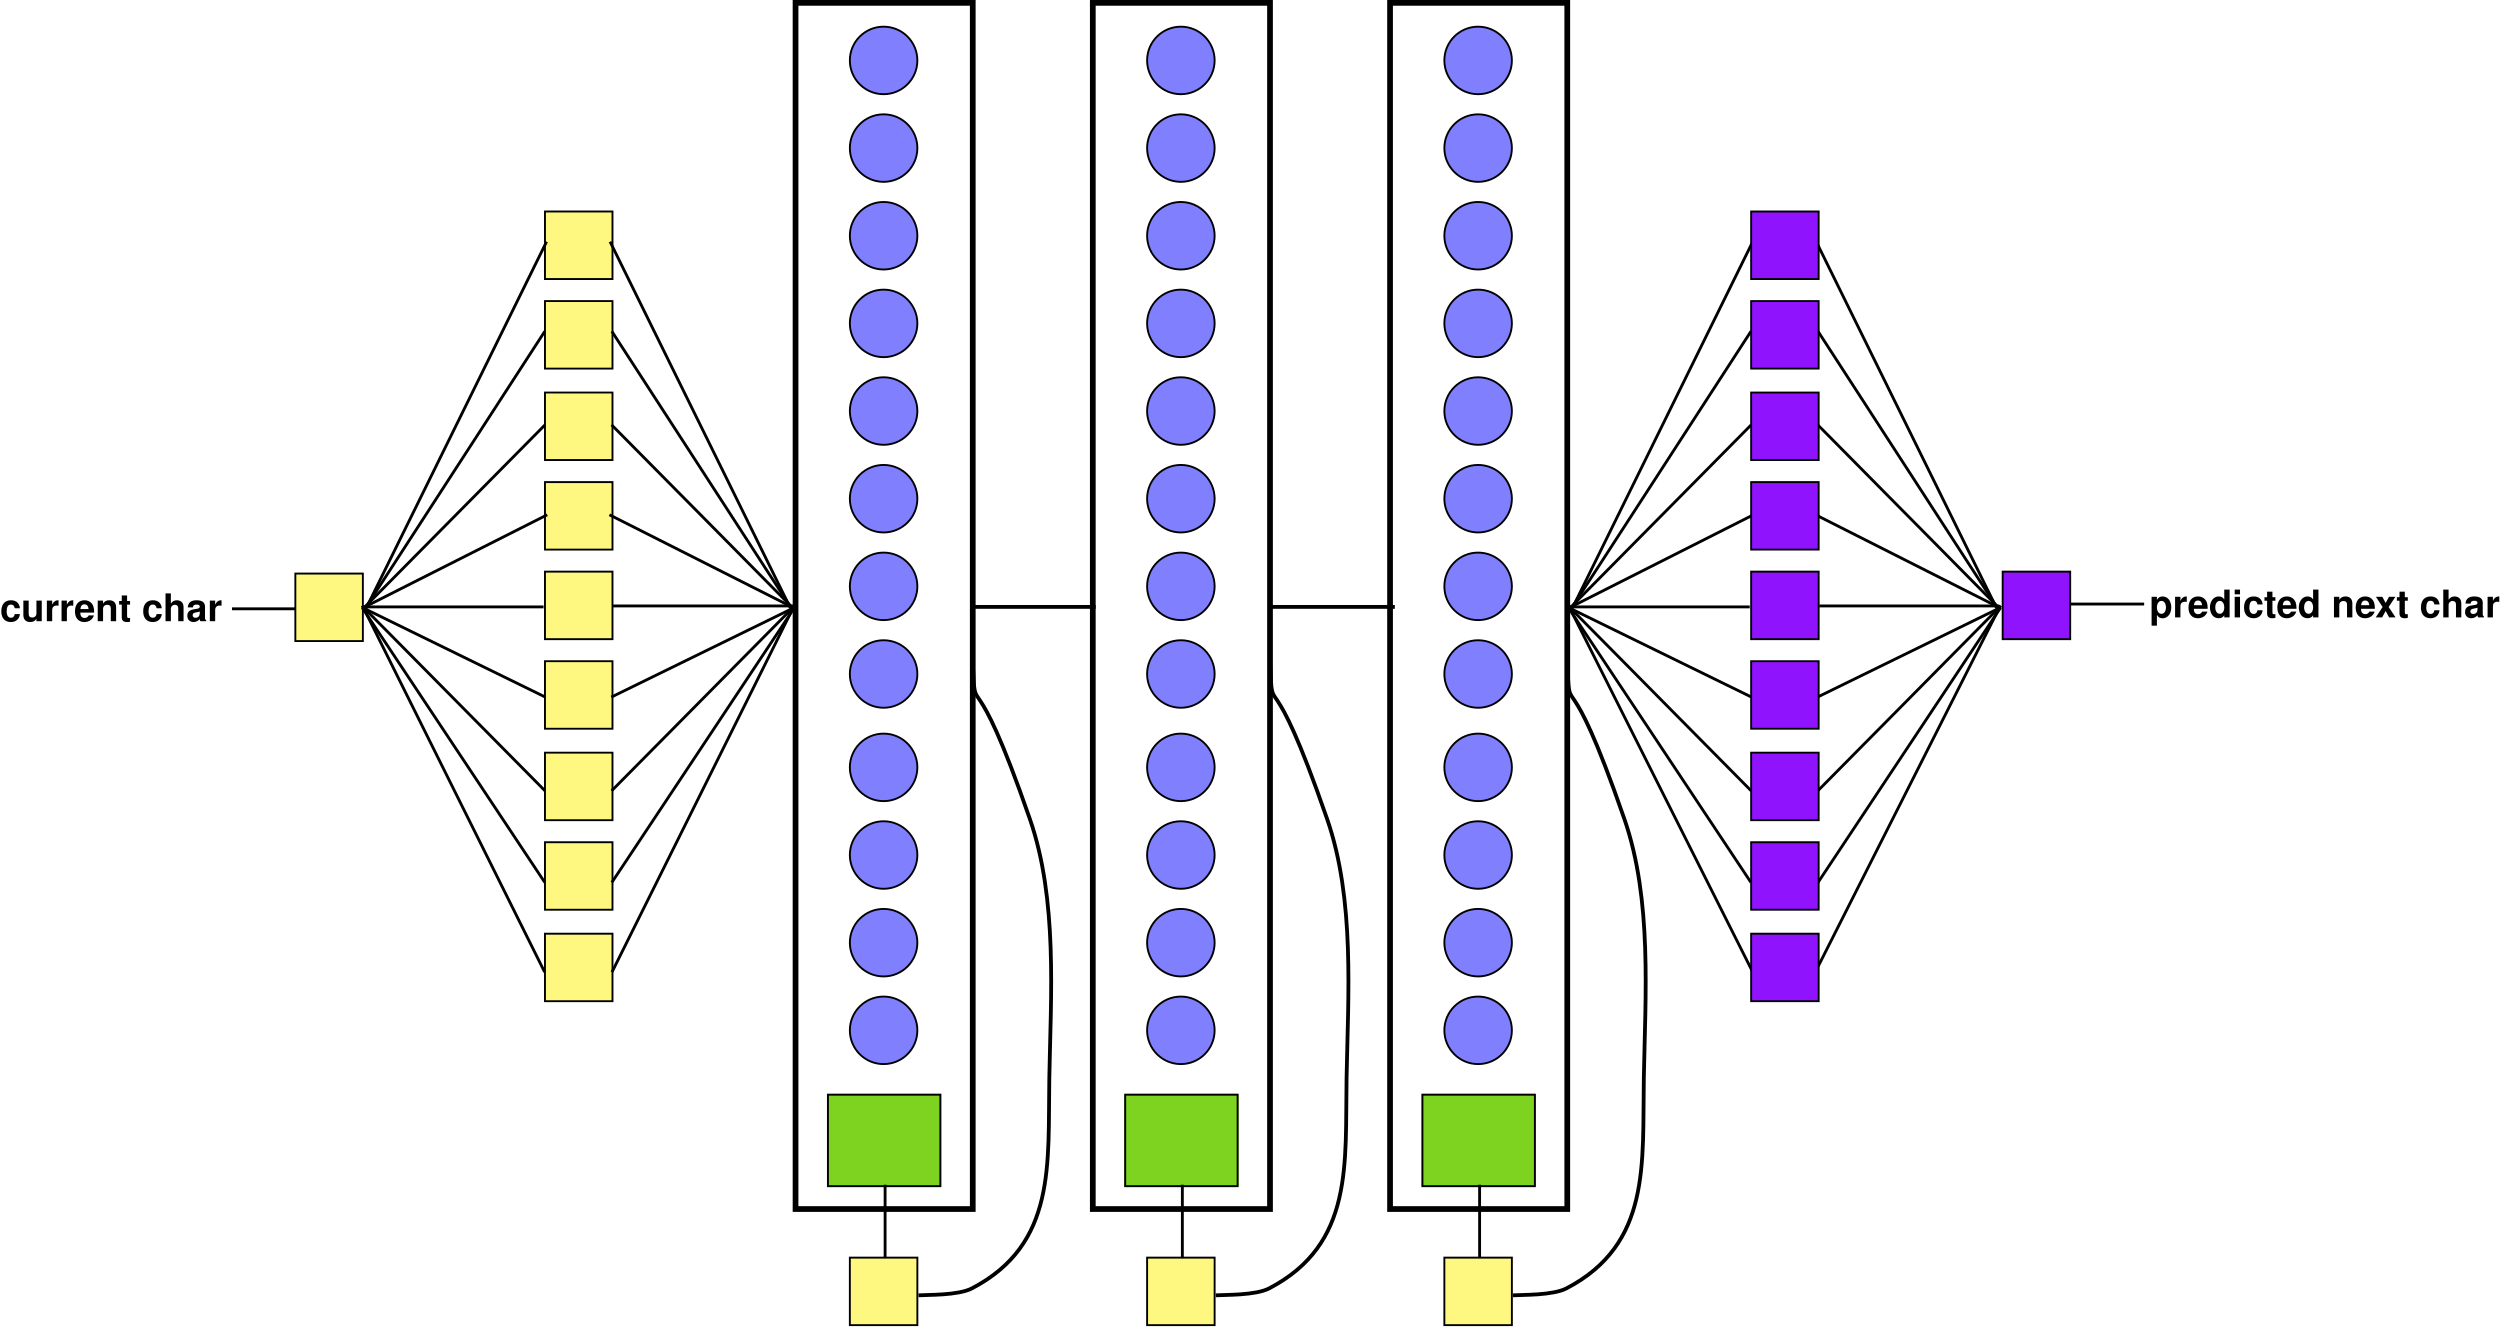
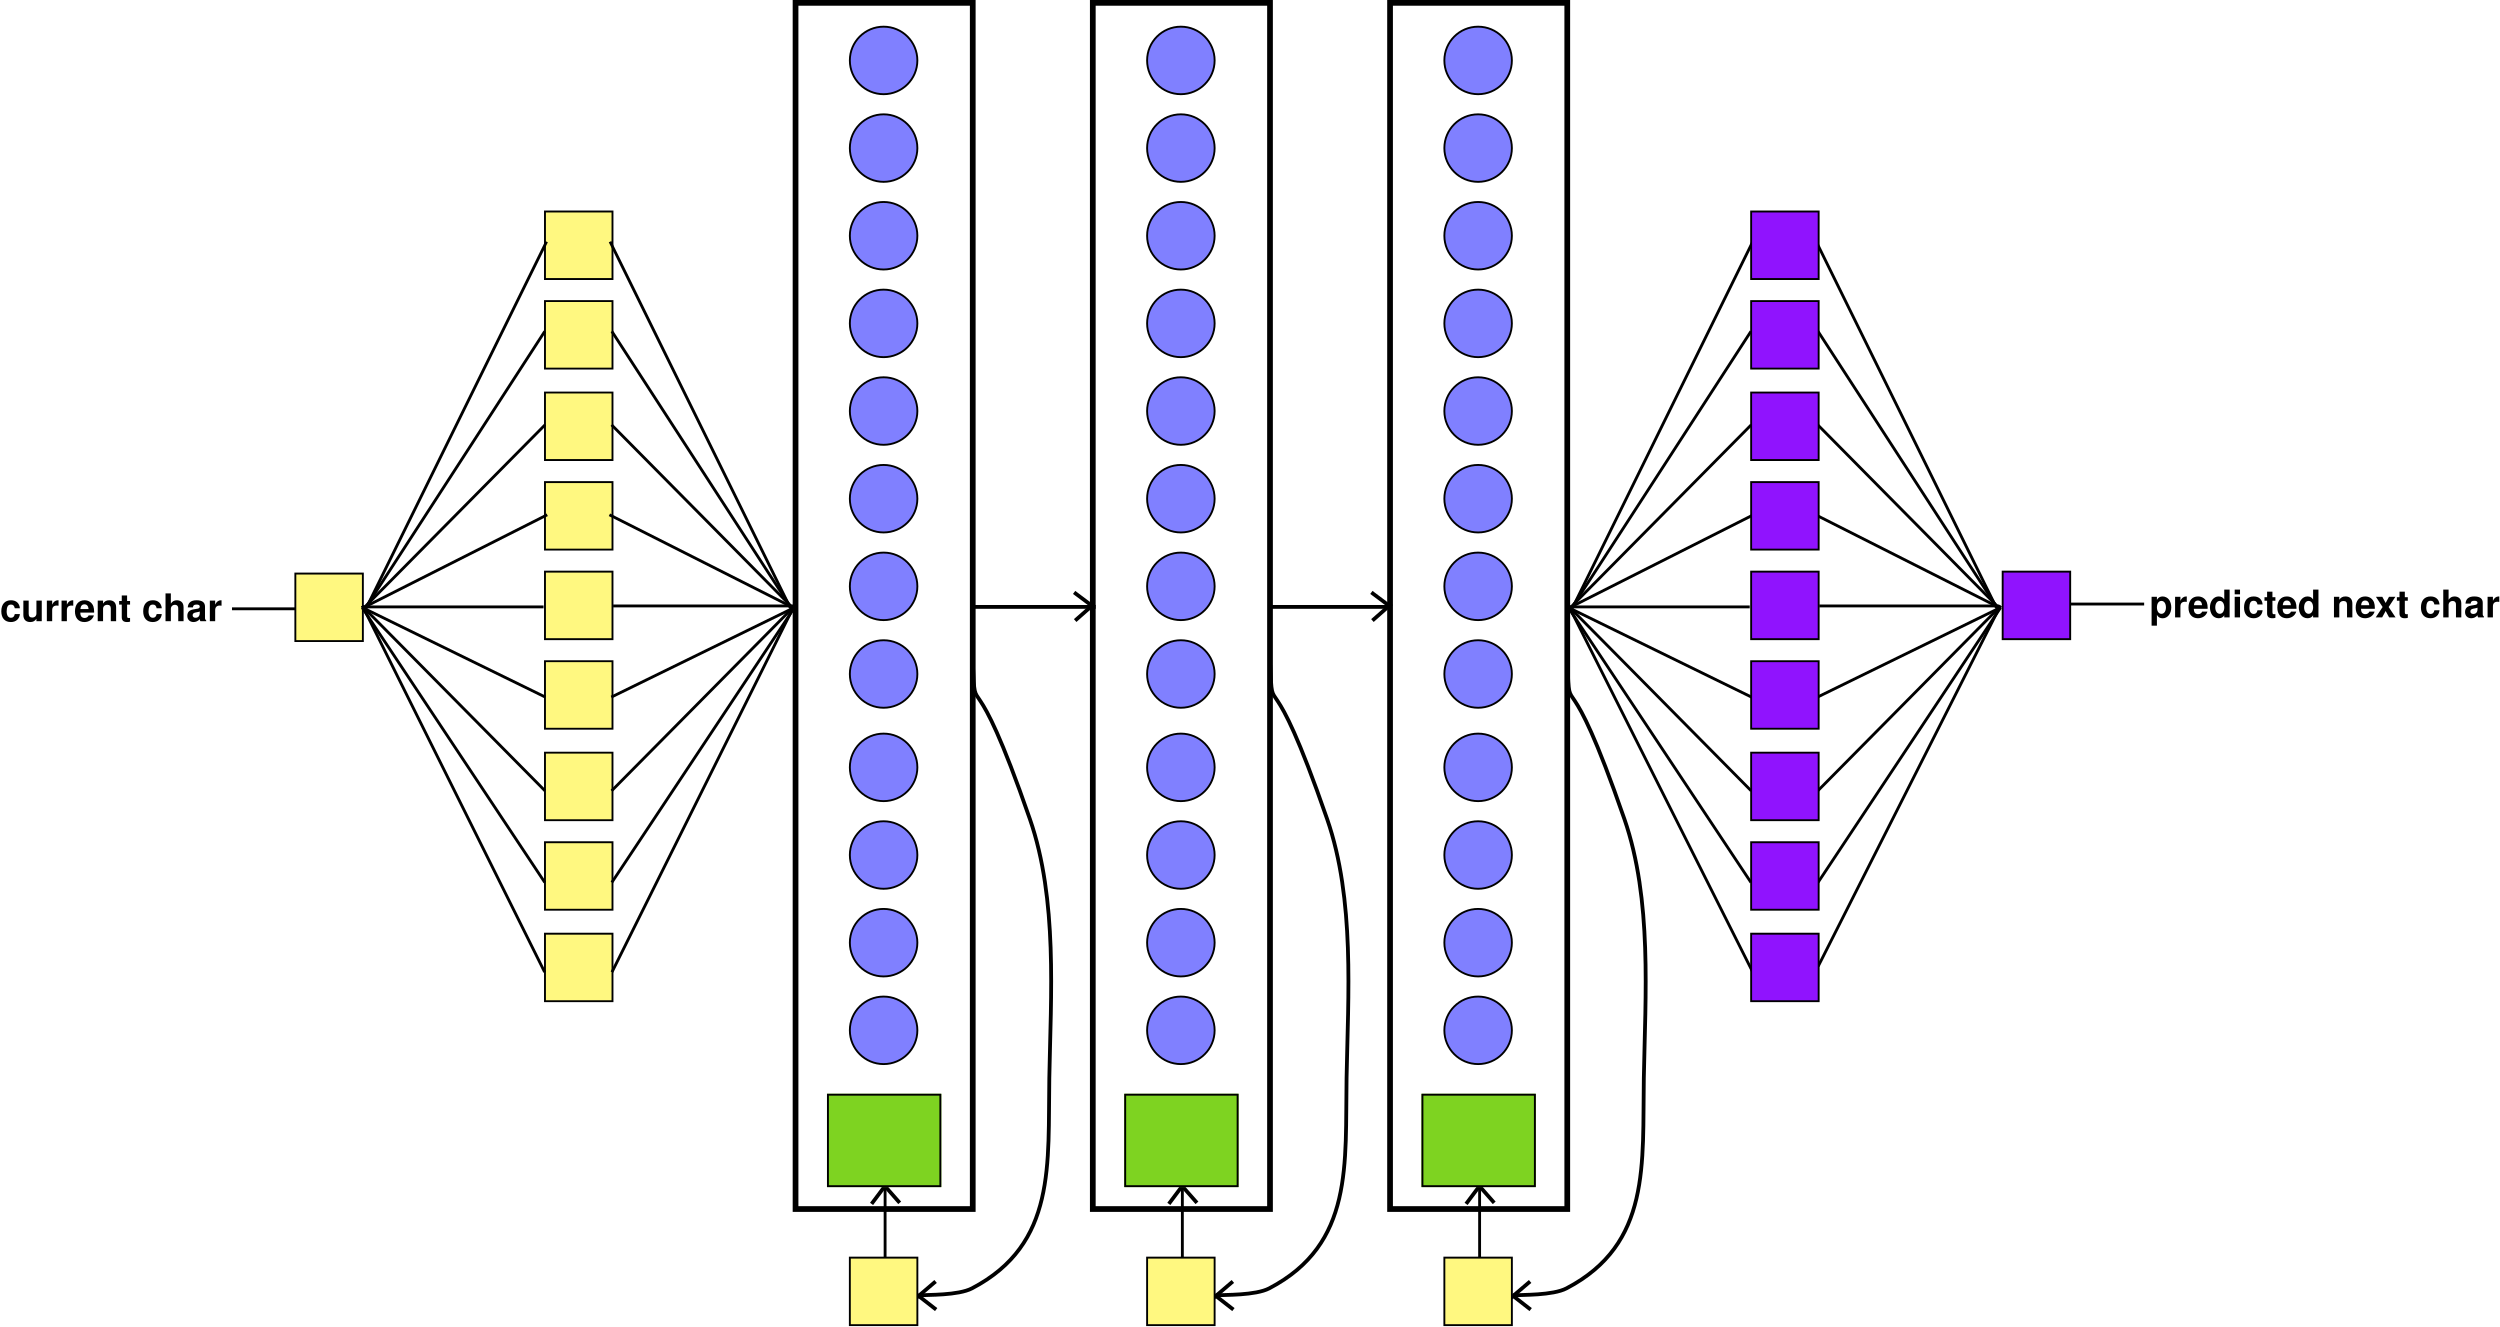
<svg xmlns="http://www.w3.org/2000/svg" width="1312px" height="696px" viewBox="0 0 1312 696" version="1.1">
  <defs />
  <g id="Page-1" stroke="none" stroke-width="1" fill="none" fill-rule="evenodd">
    <g id="Group" transform="translate(0, 1)">
      <polygon id="path22" stroke="#000000" stroke-width="0.996" fill="#FFF880" fill-rule="nonzero" transform="translate(172.7167, 317.7167) scale(-1, 1) rotate(-180) translate(-172.7167, -317.7167) " points="155 300 190.433 300 190.433 335.433 155 335.433" />
+       <path d="M620.5,658.5 L620.5,621.5" id="Line-10" stroke="#000000" stroke-width="1.5" stroke-linecap="square" />
+       <path d="M776.5,658.5 L776.5,621.5" id="Line-10" stroke="#000000" stroke-width="1.5" stroke-linecap="square" />
+       <path d="M464.5,658.5 L464.5,621.5" id="Line-10" stroke="#000000" stroke-width="1.5" stroke-linecap="square" />
+       <path d="M465,629 L457,623" id="Line" stroke="#000000" stroke-width="2" stroke-linecap="square" transform="translate(461, 626) rotate(-90) translate(-461, -626) " />
+       <path d="M472.5,621.5 L464,629" id="Line" stroke="#000000" stroke-width="2" stroke-linecap="square" transform="translate(468, 625.5) rotate(-90) translate(-468, -625.5) " />
+       <path d="M490.56,685.594 L482.56,679.594" id="Line" stroke="#000000" stroke-width="2" stroke-linecap="square" transform="translate(486.5602, 682.5942) rotate(-179) translate(-486.5602, -682.5942) " />
+       <path d="M490.682,671.587 L482.182,679.087" id="Line" stroke="#000000" stroke-width="2" stroke-linecap="square" transform="translate(486.1825, 675.5866) rotate(-179) translate(-486.1825, -675.5866) " />
+       <path d="M621,629 L613,623" id="Line" stroke="#000000" stroke-width="2" stroke-linecap="square" transform="translate(617, 626) rotate(-90) translate(-617, -626) " />
+       <path d="M628.5,621.5 L620,629" id="Line" stroke="#000000" stroke-width="2" stroke-linecap="square" transform="translate(624, 625.5) rotate(-90) translate(-624, -625.5) " />
+       <path d="M646.56,685.594 L638.56,679.594" id="Line" stroke="#000000" stroke-width="2" stroke-linecap="square" transform="translate(642.5602, 682.5942) rotate(-179) translate(-642.5602, -682.5942) " />
+       <path d="M646.682,671.587 L638.182,679.087" id="Line" stroke="#000000" stroke-width="2" stroke-linecap="square" transform="translate(642.1825, 675.5866) rotate(-179) translate(-642.1825, -675.5866) " />
+       <path d="M777,629 L769,623" id="Line" stroke="#000000" stroke-width="2" stroke-linecap="square" transform="translate(773, 626) rotate(-90) translate(-773, -626) " />
+       <path d="M784.5,621.5 L776,629" id="Line" stroke="#000000" stroke-width="2" stroke-linecap="square" transform="translate(780, 625.5) rotate(-90) translate(-780, -625.5) " />
+       <path d="M802.56,685.594 L794.56,679.594" id="Line" stroke="#000000" stroke-width="2" stroke-linecap="square" transform="translate(798.5602, 682.5942) rotate(-179) translate(-798.5602, -682.5942) " />
+       <path d="M802.682,671.587 L794.182,679.087" id="Line" stroke="#000000" stroke-width="2" stroke-linecap="square" transform="translate(798.1825, 675.5866) rotate(-179) translate(-798.1825, -675.5866) " />
      <polygon id="path22" stroke="#000000" stroke-width="0.996" fill="#FFF880" fill-rule="nonzero" transform="translate(303.7167, 127.7167) scale(-1, 1) rotate(-180) translate(-303.7167, -127.7167) " points="286 110 321.433 110 321.433 145.433 286 145.433" />
      <polygon id="path22" stroke="#000000" stroke-width="0.996" fill="#FFF880" fill-rule="nonzero" transform="translate(303.7167, 174.7167) scale(-1, 1) rotate(-180) translate(-303.7167, -174.7167) " points="286 157 321.433 157 321.433 192.433 286 192.433" />
      <polygon id="path22" stroke="#000000" stroke-width="0.996" fill="#FFF880" fill-rule="nonzero" transform="translate(303.7167, 222.7167) scale(-1, 1) rotate(-180) translate(-303.7167, -222.7167) " points="286 205 321.433 205 321.433 240.433 286 240.433" />
      <polygon id="path22" stroke="#000000" stroke-width="0.996" fill="#FFF880" fill-rule="nonzero" transform="translate(303.7167, 269.7167) scale(-1, 1) rotate(-180) translate(-303.7167, -269.7167) " points="286 252 321.433 252 321.433 287.433 286 287.433" />
      <polygon id="path22" stroke="#000000" stroke-width="0.996" fill="#FFF880" fill-rule="nonzero" transform="translate(303.7167, 316.7167) scale(-1, 1) rotate(-180) translate(-303.7167, -316.7167) " points="286 299 321.433 299 321.433 334.433 286 334.433" />
      <polygon id="path22" stroke="#000000" stroke-width="0.996" fill="#FFF880" fill-rule="nonzero" transform="translate(303.7167, 363.7167) scale(-1, 1) rotate(-180) translate(-303.7167, -363.7167) " points="286 346 321.433 346 321.433 381.433 286 381.433" />
      <polygon id="path22" stroke="#000000" stroke-width="0.996" fill="#FFF880" fill-rule="nonzero" transform="translate(303.7167, 411.7167) scale(-1, 1) rotate(-180) translate(-303.7167, -411.7167) " points="286 394 321.433 394 321.433 429.433 286 429.433" />
      <polygon id="path22" stroke="#000000" stroke-width="0.996" fill="#FFF880" fill-rule="nonzero" transform="translate(303.7167, 458.7167) scale(-1, 1) rotate(-180) translate(-303.7167, -458.7167) " points="286 441 321.433 441 321.433 476.433 286 476.433" />
      <polygon id="path22" stroke="#000000" stroke-width="0.996" fill="#FFF880" fill-rule="nonzero" transform="translate(303.7167, 506.7167) scale(-1, 1) rotate(-180) translate(-303.7167, -506.7167) " points="286 489 321.433 489 321.433 524.433 286 524.433" />
      <polygon id="path22" stroke="#000000" stroke-width="0.996" fill="#FFF880" fill-rule="nonzero" transform="translate(463.7167, 676.7167) scale(-1, 1) rotate(-180) translate(-463.7167, -676.7167) " points="446 659 481.433 659 481.433 694.433 446 694.433" />
      <polygon id="path22" stroke="#000000" stroke-width="0.996" fill="#FFF880" fill-rule="nonzero" transform="translate(775.7167, 676.7167) scale(-1, 1) rotate(-180) translate(-775.7167, -676.7167) " points="758 659 793.433 659 793.433 694.433 758 694.433" />
      <polygon id="path22" stroke="#000000" stroke-width="0.996" fill="#FFF880" fill-rule="nonzero" transform="translate(619.7167, 676.7167) scale(-1, 1) rotate(-180) translate(-619.7167, -676.7167) " points="602 659 637.433 659 637.433 694.433 602 694.433" />
      <polygon id="path22" stroke="#000000" stroke-width="0.996" fill="#9013FE" fill-rule="nonzero" transform="translate(1068.717, 316.7167) rotate(-180) translate(-1068.717, -316.7167) " points="1051 299 1086.433 299 1086.433 334.433 1051 334.433" />
      <path d="M481.433,30.717 C481.433,40.502 473.502,48.434 463.717,48.434 C453.932,48.434 446,40.502 446,30.717 C446,20.932 453.932,13 463.717,13 C473.502,13 481.433,20.932 481.433,30.717 L481.433,30.717 Z" id="path386" stroke="#000000" stroke-width="0.996" fill="#8080FF" fill-rule="nonzero" transform="translate(463.7167, 30.71675) scale(-1, 1) rotate(-180) translate(-463.7167, -30.71675) " />
-       <rect id="path-1" fill="#7ED321" x="434" y="573" width="60" height="49" />
+       <rect id="path-1" fill="#7ED321" fill-rule="nonzero" x="434" y="573" width="60" height="49" />
      <rect id="Rectangle-path" stroke="#000000" x="434.5" y="573.5" width="59" height="48" />
      <path d="M481.433,76.717 C481.433,86.502 473.502,94.433 463.717,94.433 C453.932,94.433 446,86.502 446,76.717 C446,66.932 453.932,59 463.717,59 C473.502,59 481.433,66.932 481.433,76.717 L481.433,76.717 Z" id="path386" stroke="#000000" stroke-width="0.996" fill="#8080FF" fill-rule="nonzero" transform="translate(463.7167, 76.71675) scale(-1, 1) rotate(-180) translate(-463.7167, -76.71675) " />
      <path d="M481.433,122.717 C481.433,132.502 473.502,140.434 463.717,140.434 C453.932,140.434 446,132.502 446,122.717 C446,112.932 453.932,105 463.717,105 C473.502,105 481.433,112.932 481.433,122.717 L481.433,122.717 Z" id="path386" stroke="#000000" stroke-width="0.996" fill="#8080FF" fill-rule="nonzero" transform="translate(463.7167, 122.7168) scale(-1, 1) rotate(-180) translate(-463.7167, -122.7168) " />
      <path d="M481.433,168.717 C481.433,178.502 473.502,186.434 463.717,186.434 C453.932,186.434 446,178.502 446,168.717 C446,158.932 453.932,151 463.717,151 C473.502,151 481.433,158.932 481.433,168.717 L481.433,168.717 Z" id="path386" stroke="#000000" stroke-width="0.996" fill="#8080FF" fill-rule="nonzero" transform="translate(463.7167, 168.7167) scale(-1, 1) rotate(-180) translate(-463.7167, -168.7167) " />
      <path d="M481.433,214.717 C481.433,224.502 473.502,232.434 463.717,232.434 C453.932,232.434 446,224.502 446,214.717 C446,204.932 453.932,197 463.717,197 C473.502,197 481.433,204.932 481.433,214.717 L481.433,214.717 Z" id="path386" stroke="#000000" stroke-width="0.996" fill="#8080FF" fill-rule="nonzero" transform="translate(463.7167, 214.7167) scale(-1, 1) rotate(-180) translate(-463.7167, -214.7167) " />
      <path d="M481.433,260.717 C481.433,270.502 473.502,278.433 463.717,278.433 C453.932,278.433 446,270.502 446,260.717 C446,250.932 453.932,243 463.717,243 C473.502,243 481.433,250.932 481.433,260.717 L481.433,260.717 Z" id="path386" stroke="#000000" stroke-width="0.996" fill="#8080FF" fill-rule="nonzero" transform="translate(463.7167, 260.7167) scale(-1, 1) rotate(-180) translate(-463.7167, -260.7167) " />
      <path d="M481.433,306.717 C481.433,316.502 473.502,324.433 463.717,324.433 C453.932,324.433 446,316.502 446,306.717 C446,296.932 453.932,289 463.717,289 C473.502,289 481.433,296.932 481.433,306.717 L481.433,306.717 Z" id="path386" stroke="#000000" stroke-width="0.996" fill="#8080FF" fill-rule="nonzero" transform="translate(463.7167, 306.7167) scale(-1, 1) rotate(-180) translate(-463.7167, -306.7167) " />
      <path d="M481.433,352.717 C481.433,362.502 473.502,370.433 463.717,370.433 C453.932,370.433 446,362.502 446,352.717 C446,342.932 453.932,335 463.717,335 C473.502,335 481.433,342.932 481.433,352.717 L481.433,352.717 Z" id="path386" stroke="#000000" stroke-width="0.996" fill="#8080FF" fill-rule="nonzero" transform="translate(463.7167, 352.7167) scale(-1, 1) rotate(-180) translate(-463.7167, -352.7167) " />
      <path d="M481.433,401.717 C481.433,411.502 473.502,419.433 463.717,419.433 C453.932,419.433 446,411.502 446,401.717 C446,391.932 453.932,384 463.717,384 C473.502,384 481.433,391.932 481.433,401.717 L481.433,401.717 Z" id="path386" stroke="#000000" stroke-width="0.996" fill="#8080FF" fill-rule="nonzero" transform="translate(463.7167, 401.7167) scale(-1, 1) rotate(-180) translate(-463.7167, -401.7167) " />
      <path d="M481.433,447.717 C481.433,457.502 473.502,465.433 463.717,465.433 C453.932,465.433 446,457.502 446,447.717 C446,437.932 453.932,430 463.717,430 C473.502,430 481.433,437.932 481.433,447.717 L481.433,447.717 Z" id="path386" stroke="#000000" stroke-width="0.996" fill="#8080FF" fill-rule="nonzero" transform="translate(463.7167, 447.7167) scale(-1, 1) rotate(-180) translate(-463.7167, -447.7167) " />
      <path d="M481.433,493.717 C481.433,503.502 473.502,511.433 463.717,511.433 C453.932,511.433 446,503.502 446,493.717 C446,483.932 453.932,476 463.717,476 C473.502,476 481.433,483.932 481.433,493.717 L481.433,493.717 Z" id="path386" stroke="#000000" stroke-width="0.996" fill="#8080FF" fill-rule="nonzero" transform="translate(463.7167, 493.7167) scale(-1, 1) rotate(-180) translate(-463.7167, -493.7167) " />
      <path d="M481.433,539.717 C481.433,549.502 473.502,557.433 463.717,557.433 C453.932,557.433 446,549.502 446,539.717 C446,529.932 453.932,522 463.717,522 C473.502,522 481.433,529.932 481.433,539.717 L481.433,539.717 Z" id="path386" stroke="#000000" stroke-width="0.996" fill="#8080FF" fill-rule="nonzero" transform="translate(463.7167, 539.7168) scale(-1, 1) rotate(-180) translate(-463.7167, -539.7168) " />
      <path d="M637.433,30.717 C637.433,40.502 629.502,48.434 619.717,48.434 C609.932,48.434 602,40.502 602,30.717 C602,20.932 609.932,13 619.717,13 C629.502,13 637.433,20.932 637.433,30.717 L637.433,30.717 Z" id="path386" stroke="#000000" stroke-width="0.996" fill="#8080FF" fill-rule="nonzero" transform="translate(619.7168, 30.71675) scale(-1, 1) rotate(-180) translate(-619.7168, -30.71675) " />
-       <rect id="path-2" fill="#7ED321" x="590" y="573" width="60" height="49" />
+       <rect id="path-2" fill="#7ED321" fill-rule="nonzero" x="590" y="573" width="60" height="49" />
      <rect id="Rectangle-path" stroke="#000000" x="590.5" y="573.5" width="59" height="48" />
      <path d="M637.433,76.717 C637.433,86.502 629.502,94.433 619.717,94.433 C609.932,94.433 602,86.502 602,76.717 C602,66.932 609.932,59 619.717,59 C629.502,59 637.433,66.932 637.433,76.717 L637.433,76.717 Z" id="path386" stroke="#000000" stroke-width="0.996" fill="#8080FF" fill-rule="nonzero" transform="translate(619.7168, 76.71675) scale(-1, 1) rotate(-180) translate(-619.7168, -76.71675) " />
      <path d="M637.433,122.717 C637.433,132.502 629.502,140.434 619.717,140.434 C609.932,140.434 602,132.502 602,122.717 C602,112.932 609.932,105 619.717,105 C629.502,105 637.433,112.932 637.433,122.717 L637.433,122.717 Z" id="path386" stroke="#000000" stroke-width="0.996" fill="#8080FF" fill-rule="nonzero" transform="translate(619.7168, 122.7168) scale(-1, 1) rotate(-180) translate(-619.7168, -122.7168) " />
      <path d="M637.433,168.717 C637.433,178.502 629.502,186.434 619.717,186.434 C609.932,186.434 602,178.502 602,168.717 C602,158.932 609.932,151 619.717,151 C629.502,151 637.433,158.932 637.433,168.717 L637.433,168.717 Z" id="path386" stroke="#000000" stroke-width="0.996" fill="#8080FF" fill-rule="nonzero" transform="translate(619.7168, 168.7167) scale(-1, 1) rotate(-180) translate(-619.7168, -168.7167) " />
      <path d="M637.433,214.717 C637.433,224.502 629.502,232.434 619.717,232.434 C609.932,232.434 602,224.502 602,214.717 C602,204.932 609.932,197 619.717,197 C629.502,197 637.433,204.932 637.433,214.717 L637.433,214.717 Z" id="path386" stroke="#000000" stroke-width="0.996" fill="#8080FF" fill-rule="nonzero" transform="translate(619.7168, 214.7167) scale(-1, 1) rotate(-180) translate(-619.7168, -214.7167) " />
      <path d="M637.433,260.717 C637.433,270.502 629.502,278.433 619.717,278.433 C609.932,278.433 602,270.502 602,260.717 C602,250.932 609.932,243 619.717,243 C629.502,243 637.433,250.932 637.433,260.717 L637.433,260.717 Z" id="path386" stroke="#000000" stroke-width="0.996" fill="#8080FF" fill-rule="nonzero" transform="translate(619.7168, 260.7167) scale(-1, 1) rotate(-180) translate(-619.7168, -260.7167) " />
      <path d="M637.433,306.717 C637.433,316.502 629.502,324.433 619.717,324.433 C609.932,324.433 602,316.502 602,306.717 C602,296.932 609.932,289 619.717,289 C629.502,289 637.433,296.932 637.433,306.717 L637.433,306.717 Z" id="path386" stroke="#000000" stroke-width="0.996" fill="#8080FF" fill-rule="nonzero" transform="translate(619.7168, 306.7167) scale(-1, 1) rotate(-180) translate(-619.7168, -306.7167) " />
      <path d="M637.433,352.717 C637.433,362.502 629.502,370.433 619.717,370.433 C609.932,370.433 602,362.502 602,352.717 C602,342.932 609.932,335 619.717,335 C629.502,335 637.433,342.932 637.433,352.717 L637.433,352.717 Z" id="path386" stroke="#000000" stroke-width="0.996" fill="#8080FF" fill-rule="nonzero" transform="translate(619.7168, 352.7167) scale(-1, 1) rotate(-180) translate(-619.7168, -352.7167) " />
      <path d="M637.433,401.717 C637.433,411.502 629.502,419.433 619.717,419.433 C609.932,419.433 602,411.502 602,401.717 C602,391.932 609.932,384 619.717,384 C629.502,384 637.433,391.932 637.433,401.717 L637.433,401.717 Z" id="path386" stroke="#000000" stroke-width="0.996" fill="#8080FF" fill-rule="nonzero" transform="translate(619.7168, 401.7167) scale(-1, 1) rotate(-180) translate(-619.7168, -401.7167) " />
      <path d="M637.433,447.717 C637.433,457.502 629.502,465.433 619.717,465.433 C609.932,465.433 602,457.502 602,447.717 C602,437.932 609.932,430 619.717,430 C629.502,430 637.433,437.932 637.433,447.717 L637.433,447.717 Z" id="path386" stroke="#000000" stroke-width="0.996" fill="#8080FF" fill-rule="nonzero" transform="translate(619.7168, 447.7167) scale(-1, 1) rotate(-180) translate(-619.7168, -447.7167) " />
      <path d="M637.433,493.717 C637.433,503.502 629.502,511.433 619.717,511.433 C609.932,511.433 602,503.502 602,493.717 C602,483.932 609.932,476 619.717,476 C629.502,476 637.433,483.932 637.433,493.717 L637.433,493.717 Z" id="path386" stroke="#000000" stroke-width="0.996" fill="#8080FF" fill-rule="nonzero" transform="translate(619.7168, 493.7167) scale(-1, 1) rotate(-180) translate(-619.7168, -493.7167) " />
      <path d="M637.433,539.717 C637.433,549.502 629.502,557.433 619.717,557.433 C609.932,557.433 602,549.502 602,539.717 C602,529.932 609.932,522 619.717,522 C629.502,522 637.433,529.932 637.433,539.717 L637.433,539.717 Z" id="path386" stroke="#000000" stroke-width="0.996" fill="#8080FF" fill-rule="nonzero" transform="translate(619.7168, 539.7168) scale(-1, 1) rotate(-180) translate(-619.7168, -539.7168) " />
      <path d="M793.433,30.717 C793.433,40.502 785.502,48.434 775.717,48.434 C765.932,48.434 758,40.502 758,30.717 C758,20.932 765.932,13 775.717,13 C785.502,13 793.433,20.932 793.433,30.717 L793.433,30.717 Z" id="path386" stroke="#000000" stroke-width="0.996" fill="#8080FF" fill-rule="nonzero" transform="translate(775.7168, 30.71675) scale(-1, 1) rotate(-180) translate(-775.7168, -30.71675) " />
-       <rect id="path-3" fill="#7ED321" x="746" y="573" width="60" height="49" />
+       <rect id="path-3" fill="#7ED321" fill-rule="nonzero" x="746" y="573" width="60" height="49" />
      <rect id="Rectangle-path" stroke="#000000" x="746.5" y="573.5" width="59" height="48" />
      <path d="M793.433,76.717 C793.433,86.502 785.502,94.433 775.717,94.433 C765.932,94.433 758,86.502 758,76.717 C758,66.932 765.932,59 775.717,59 C785.502,59 793.433,66.932 793.433,76.717 L793.433,76.717 Z" id="path386" stroke="#000000" stroke-width="0.996" fill="#8080FF" fill-rule="nonzero" transform="translate(775.7168, 76.71675) scale(-1, 1) rotate(-180) translate(-775.7168, -76.71675) " />
      <path d="M793.433,122.717 C793.433,132.502 785.502,140.434 775.717,140.434 C765.932,140.434 758,132.502 758,122.717 C758,112.932 765.932,105 775.717,105 C785.502,105 793.433,112.932 793.433,122.717 L793.433,122.717 Z" id="path386" stroke="#000000" stroke-width="0.996" fill="#8080FF" fill-rule="nonzero" transform="translate(775.7168, 122.7168) scale(-1, 1) rotate(-180) translate(-775.7168, -122.7168) " />
      <path d="M793.433,168.717 C793.433,178.502 785.502,186.434 775.717,186.434 C765.932,186.434 758,178.502 758,168.717 C758,158.932 765.932,151 775.717,151 C785.502,151 793.433,158.932 793.433,168.717 L793.433,168.717 Z" id="path386" stroke="#000000" stroke-width="0.996" fill="#8080FF" fill-rule="nonzero" transform="translate(775.7168, 168.7167) scale(-1, 1) rotate(-180) translate(-775.7168, -168.7167) " />
      <path d="M793.433,214.717 C793.433,224.502 785.502,232.434 775.717,232.434 C765.932,232.434 758,224.502 758,214.717 C758,204.932 765.932,197 775.717,197 C785.502,197 793.433,204.932 793.433,214.717 L793.433,214.717 Z" id="path386" stroke="#000000" stroke-width="0.996" fill="#8080FF" fill-rule="nonzero" transform="translate(775.7168, 214.7167) scale(-1, 1) rotate(-180) translate(-775.7168, -214.7167) " />
      <path d="M793.433,260.717 C793.433,270.502 785.502,278.433 775.717,278.433 C765.932,278.433 758,270.502 758,260.717 C758,250.932 765.932,243 775.717,243 C785.502,243 793.433,250.932 793.433,260.717 L793.433,260.717 Z" id="path386" stroke="#000000" stroke-width="0.996" fill="#8080FF" fill-rule="nonzero" transform="translate(775.7168, 260.7167) scale(-1, 1) rotate(-180) translate(-775.7168, -260.7167) " />
      <path d="M793.433,306.717 C793.433,316.502 785.502,324.433 775.717,324.433 C765.932,324.433 758,316.502 758,306.717 C758,296.932 765.932,289 775.717,289 C785.502,289 793.433,296.932 793.433,306.717 L793.433,306.717 Z" id="path386" stroke="#000000" stroke-width="0.996" fill="#8080FF" fill-rule="nonzero" transform="translate(775.7168, 306.7167) scale(-1, 1) rotate(-180) translate(-775.7168, -306.7167) " />
      <path d="M793.433,352.717 C793.433,362.502 785.502,370.433 775.717,370.433 C765.932,370.433 758,362.502 758,352.717 C758,342.932 765.932,335 775.717,335 C785.502,335 793.433,342.932 793.433,352.717 L793.433,352.717 Z" id="path386" stroke="#000000" stroke-width="0.996" fill="#8080FF" fill-rule="nonzero" transform="translate(775.7168, 352.7167) scale(-1, 1) rotate(-180) translate(-775.7168, -352.7167) " />
      <path d="M793.433,401.717 C793.433,411.502 785.502,419.433 775.717,419.433 C765.932,419.433 758,411.502 758,401.717 C758,391.932 765.932,384 775.717,384 C785.502,384 793.433,391.932 793.433,401.717 L793.433,401.717 Z" id="path386" stroke="#000000" stroke-width="0.996" fill="#8080FF" fill-rule="nonzero" transform="translate(775.7168, 401.7167) scale(-1, 1) rotate(-180) translate(-775.7168, -401.7167) " />
      <path d="M793.433,447.717 C793.433,457.502 785.502,465.433 775.717,465.433 C765.932,465.433 758,457.502 758,447.717 C758,437.932 765.932,430 775.717,430 C785.502,430 793.433,437.932 793.433,447.717 L793.433,447.717 Z" id="path386" stroke="#000000" stroke-width="0.996" fill="#8080FF" fill-rule="nonzero" transform="translate(775.7168, 447.7167) scale(-1, 1) rotate(-180) translate(-775.7168, -447.7167) " />
      <path d="M793.433,493.717 C793.433,503.502 785.502,511.433 775.717,511.433 C765.932,511.433 758,503.502 758,493.717 C758,483.932 765.932,476 775.717,476 C785.502,476 793.433,483.932 793.433,493.717 L793.433,493.717 Z" id="path386" stroke="#000000" stroke-width="0.996" fill="#8080FF" fill-rule="nonzero" transform="translate(775.7168, 493.7167) scale(-1, 1) rotate(-180) translate(-775.7168, -493.7167) " />
      <path d="M793.433,539.717 C793.433,549.502 785.502,557.433 775.717,557.433 C765.932,557.433 758,549.502 758,539.717 C758,529.932 765.932,522 775.717,522 C785.502,522 793.433,529.932 793.433,539.717 L793.433,539.717 Z" id="path386" stroke="#000000" stroke-width="0.996" fill="#8080FF" fill-rule="nonzero" transform="translate(775.7168, 539.7168) scale(-1, 1) rotate(-180) translate(-775.7168, -539.7168) " />
      <path d="M192.5,317.5 L286.5,126.5" id="Line" stroke="#000000" stroke-width="1.5" stroke-linecap="square" />
      <path d="M191.5,318.5 L285.5,173.5" id="Line-2" stroke="#000000" stroke-width="1.5" stroke-linecap="square" />
      <path d="M191.5,317.5 L285.5,222.5" id="Line-3" stroke="#000000" stroke-width="1.5" stroke-linecap="square" />
      <path d="M191.5,317.5 L286.5,269.5" id="Line-4" stroke="#000000" stroke-width="1.5" stroke-linecap="square" />
      <path d="M191.5,317.5 L284.5,317.5" id="Line-5" stroke="#000000" stroke-width="1.5" stroke-linecap="square" />
      <path d="M191.5,318.5 L285.5,364.5" id="Line-6" stroke="#000000" stroke-width="1.5" stroke-linecap="square" />
      <path d="M190.5,317.5 L285.5,413.5" id="Line-7" stroke="#000000" stroke-width="1.5" stroke-linecap="square" />
      <path d="M190.5,318.5 L285.5,461.5" id="Line-8" stroke="#000000" stroke-width="1.5" stroke-linecap="square" />
      <path d="M825.5,317.5 L919.5,126.5" id="Line" stroke="#000000" stroke-width="1.5" stroke-linecap="square" />
      <path d="M190.5,317.5 L285.5,508.5" id="Line-9" stroke="#000000" stroke-width="1.5" stroke-linecap="square" />
      <path d="M824.5,318.5 L918.5,173.5" id="Line-2" stroke="#000000" stroke-width="1.5" stroke-linecap="square" />
      <path d="M824.5,317.5 L918.5,222.5" id="Line-3" stroke="#000000" stroke-width="1.5" stroke-linecap="square" />
      <path d="M824.5,317.5 L919.5,269.5" id="Line-4" stroke="#000000" stroke-width="1.5" stroke-linecap="square" />
      <path d="M824.5,317.5 L917.5,317.5" id="Line-5" stroke="#000000" stroke-width="1.5" stroke-linecap="square" />
      <path d="M824.5,318.5 L918.5,364.5" id="Line-6" stroke="#000000" stroke-width="1.5" stroke-linecap="square" />
      <path d="M823.5,317.5 L918.5,413.5" id="Line-7" stroke="#000000" stroke-width="1.5" stroke-linecap="square" />
      <path d="M823.5,318.5 L918.5,461.5" id="Line-8" stroke="#000000" stroke-width="1.5" stroke-linecap="square" />
      <path d="M823.5,317.5 L919.5,508.5" id="Line-9" stroke="#000000" stroke-width="1.5" stroke-linecap="square" />
      <path d="M953.5,317.5 L1047.5,126.5" id="Line" stroke="#000000" stroke-width="1.5" stroke-linecap="square" transform="translate(1000.5, 222) scale(-1, 1) translate(-1000.5, -222) " />
      <path d="M954.5,318.5 L1048.5,173.5" id="Line-2" stroke="#000000" stroke-width="1.5" stroke-linecap="square" transform="translate(1001.5, 246) scale(-1, 1) translate(-1001.5, -246) " />
      <path d="M954.5,317.5 L1048.5,222.5" id="Line-3" stroke="#000000" stroke-width="1.5" stroke-linecap="square" transform="translate(1001.5, 270) scale(-1, 1) translate(-1001.5, -270) " />
      <path d="M953.5,317.5 L1048.5,269.5" id="Line-4" stroke="#000000" stroke-width="1.5" stroke-linecap="square" transform="translate(1001, 293.5) scale(-1, 1) translate(-1001, -293.5) " />
      <path d="M955.5,317 L1048.5,317" id="Line-5" stroke="#000000" stroke-width="1.5" stroke-linecap="square" transform="translate(1002, 317.75) scale(-1, 1) translate(-1002, -317.75) " />
      <path d="M1087.5,316 L1124.5,316" id="Line-5" stroke="#000000" stroke-width="1.5" stroke-linecap="square" transform="translate(1106, 316.75) scale(-1, 1) translate(-1106, -316.75) " />
      <path d="M954.5,318.5 L1048.5,364.5" id="Line-6" stroke="#000000" stroke-width="1.5" stroke-linecap="square" transform="translate(1001.5, 341.5) scale(-1, 1) translate(-1001.5, -341.5) " />
      <path d="M954.5,317.5 L1049.5,413.5" id="Line-7" stroke="#000000" stroke-width="1.5" stroke-linecap="square" transform="translate(1002, 365.5) scale(-1, 1) translate(-1002, -365.5) " />
      <path d="M954.5,318.5 L1049.5,461.5" id="Line-8" stroke="#000000" stroke-width="1.5" stroke-linecap="square" transform="translate(1002, 390) scale(-1, 1) translate(-1002, -390) " />
      <polygon id="path22" stroke="#000000" stroke-width="0.996" fill="#9013FE" fill-rule="nonzero" transform="translate(936.7167, 127.7167) rotate(-180) translate(-936.7167, -127.7167) " points="919 110 954.433 110 954.433 145.433 919 145.433" />
      <polygon id="path22" stroke="#000000" stroke-width="0.996" fill="#9013FE" fill-rule="nonzero" transform="translate(936.7167, 174.7167) rotate(-180) translate(-936.7167, -174.7167) " points="919 157 954.433 157 954.433 192.433 919 192.433" />
      <polygon id="path22" stroke="#000000" stroke-width="0.996" fill="#9013FE" fill-rule="nonzero" transform="translate(936.7167, 222.7167) rotate(-180) translate(-936.7167, -222.7167) " points="919 205 954.433 205 954.433 240.433 919 240.433" />
      <polygon id="path22" stroke="#000000" stroke-width="0.996" fill="#9013FE" fill-rule="nonzero" transform="translate(936.7167, 269.7167) rotate(-180) translate(-936.7167, -269.7167) " points="919 252 954.433 252 954.433 287.433 919 287.433" />
      <polygon id="path22" stroke="#000000" stroke-width="0.996" fill="#9013FE" fill-rule="nonzero" transform="translate(936.7167, 316.7167) rotate(-180) translate(-936.7167, -316.7167) " points="919 299 954.433 299 954.433 334.433 919 334.433" />
      <polygon id="path22" stroke="#000000" stroke-width="0.996" fill="#9013FE" fill-rule="nonzero" transform="translate(936.7167, 363.7167) rotate(-180) translate(-936.7167, -363.7167) " points="919 346 954.433 346 954.433 381.433 919 381.433" />
      <polygon id="path22" stroke="#000000" stroke-width="0.996" fill="#9013FE" fill-rule="nonzero" transform="translate(936.7167, 411.7167) rotate(-180) translate(-936.7167, -411.7167) " points="919 394 954.433 394 954.433 429.433 919 429.433" />
      <polygon id="path22" stroke="#000000" stroke-width="0.996" fill="#9013FE" fill-rule="nonzero" transform="translate(936.7167, 458.7167) rotate(-180) translate(-936.7167, -458.7167) " points="919 441 954.433 441 954.433 476.433 919 476.433" />
      <path d="M954.5,317.5 L1049.5,505.5" id="Line-9" stroke="#000000" stroke-width="1.5" stroke-linecap="square" transform="translate(1002, 411.5) scale(-1, 1) translate(-1002, -411.5) " />
      <path d="M320.5,317.5 L414.5,126.5" id="Line" stroke="#000000" stroke-width="1.5" stroke-linecap="square" transform="translate(367.5, 222) scale(-1, 1) translate(-367.5, -222) " />
      <path d="M321.5,318.5 L415.5,173.5" id="Line-2" stroke="#000000" stroke-width="1.5" stroke-linecap="square" transform="translate(368.5, 246) scale(-1, 1) translate(-368.5, -246) " />
      <path d="M321.5,317.5 L415.5,222.5" id="Line-3" stroke="#000000" stroke-width="1.5" stroke-linecap="square" transform="translate(368.5, 270) scale(-1, 1) translate(-368.5, -270) " />
      <path d="M320.5,317.5 L415.5,269.5" id="Line-4" stroke="#000000" stroke-width="1.5" stroke-linecap="square" transform="translate(368, 293.5) scale(-1, 1) translate(-368, -293.5) " />
      <path d="M322.5,317 L415.5,317" id="Line-5" stroke="#000000" stroke-width="1.5" stroke-linecap="square" transform="translate(369, 317.75) scale(-1, 1) translate(-369, -317.75) " />
      <path d="M321.5,318.5 L415.5,364.5" id="Line-6" stroke="#000000" stroke-width="1.5" stroke-linecap="square" transform="translate(368.5, 341.5) scale(-1, 1) translate(-368.5, -341.5) " />
      <path d="M321.5,317.5 L416.5,413.5" id="Line-7" stroke="#000000" stroke-width="1.5" stroke-linecap="square" transform="translate(369, 365.5) scale(-1, 1) translate(-369, -365.5) " />
      <path d="M321.5,318.5 L416.5,461.5" id="Line-8" stroke="#000000" stroke-width="1.5" stroke-linecap="square" transform="translate(369, 390) scale(-1, 1) translate(-369, -390) " />
      <path d="M321.5,317.5 L416.5,508.5" id="Line-9" stroke="#000000" stroke-width="1.5" stroke-linecap="square" transform="translate(369, 413) scale(-1, 1) translate(-369, -413) " />
-       <path d="M464.5,658.5 L464.5,621.5" id="Line-10" stroke="#000000" stroke-width="1.5" stroke-linecap="square" />
-       <path d="M620.5,658.5 L620.5,621.5" id="Line-10" stroke="#000000" stroke-width="1.5" stroke-linecap="square" />
-       <path d="M776.5,658.5 L776.5,621.5" id="Line-10" stroke="#000000" stroke-width="1.5" stroke-linecap="square" />
      <text id="current-char" fill="#000000" font-family="Helvetica-Bold, Helvetica" font-size="20" font-weight="bold">
        <tspan x="0" y="325">current char</tspan>
      </text>
      <path d="M122.5,318.5 L154.562,318.5" id="Line-11" stroke="#000000" stroke-width="1.5" stroke-linecap="square" />
      <text id="predicted-next-char" fill="#000000" font-family="Helvetica-Bold, Helvetica" font-size="20" font-weight="bold">
        <tspan x="1128" y="323">predicted next char</tspan>
      </text>
      <rect id="Rectangle-2" stroke="#000000" stroke-width="3" x="417.5" y="0.5" width="93" height="633" />
      <rect id="Rectangle-2" stroke="#000000" stroke-width="3" x="573.5" y="0.5" width="93" height="633" />
      <rect id="Rectangle-2" stroke="#000000" stroke-width="3" x="729.5" y="0.5" width="93" height="633" />
      <path d="M510.5,317.5 L574,317.5" id="Line-12" stroke="#000000" stroke-width="2" stroke-linecap="square" />
-       <path d="M667.5,317.5 L731,317.5" id="Line-12" stroke="#000000" stroke-width="2" stroke-linecap="square" />
+       <path d="M667.5,317.5 L729,317.5" id="Line-12" stroke="#000000" stroke-width="2" stroke-linecap="square" />
      <path d="M510.59,348 C512.028,379.355 509.898,340.532 540.48,428.832 C555.142,471.162 551.454,521.416 550.68,564.793 C549.877,609.743 554.618,651.791 510.121,675.113 C502.836,678.932 486.696,678.448 482,678.789" id="Path-3" stroke="#000000" stroke-width="2" />
      <path d="M822.59,348 C824.028,379.355 821.898,340.532 852.48,428.832 C867.142,471.162 863.454,521.416 862.68,564.793 C861.877,609.743 866.618,651.791 822.121,675.113 C814.836,678.932 798.696,678.448 794,678.789" id="Path-3" stroke="#000000" stroke-width="2" />
      <path d="M666.59,348 C668.028,379.355 665.898,340.532 696.48,428.832 C711.142,471.162 707.454,521.416 706.68,564.793 C705.877,609.743 710.618,651.791 666.121,675.113 C658.836,678.932 642.696,678.448 638,678.789" id="Path-3" stroke="#000000" stroke-width="2" />
      <polygon id="path22" stroke="#000000" stroke-width="0.996" fill="#9013FE" fill-rule="nonzero" transform="translate(936.7167, 506.7167) rotate(-180) translate(-936.7167, -506.7167) " points="919 489 954.433 489 954.433 524.433 919 524.433" />
+       <path d="M572.5,316.5 L564.5,310.5" id="Line" stroke="#000000" stroke-width="2" stroke-linecap="square" />
+       <path d="M573.5,316.5 L565,324" id="Line" stroke="#000000" stroke-width="2" stroke-linecap="square" />
+       <path d="M728.5,316.5 L720.5,310.5" id="Line" stroke="#000000" stroke-width="2" stroke-linecap="square" />
+       <path d="M729.5,316.5 L721,324" id="Line" stroke="#000000" stroke-width="2" stroke-linecap="square" />
    </g>
  </g>
</svg>
